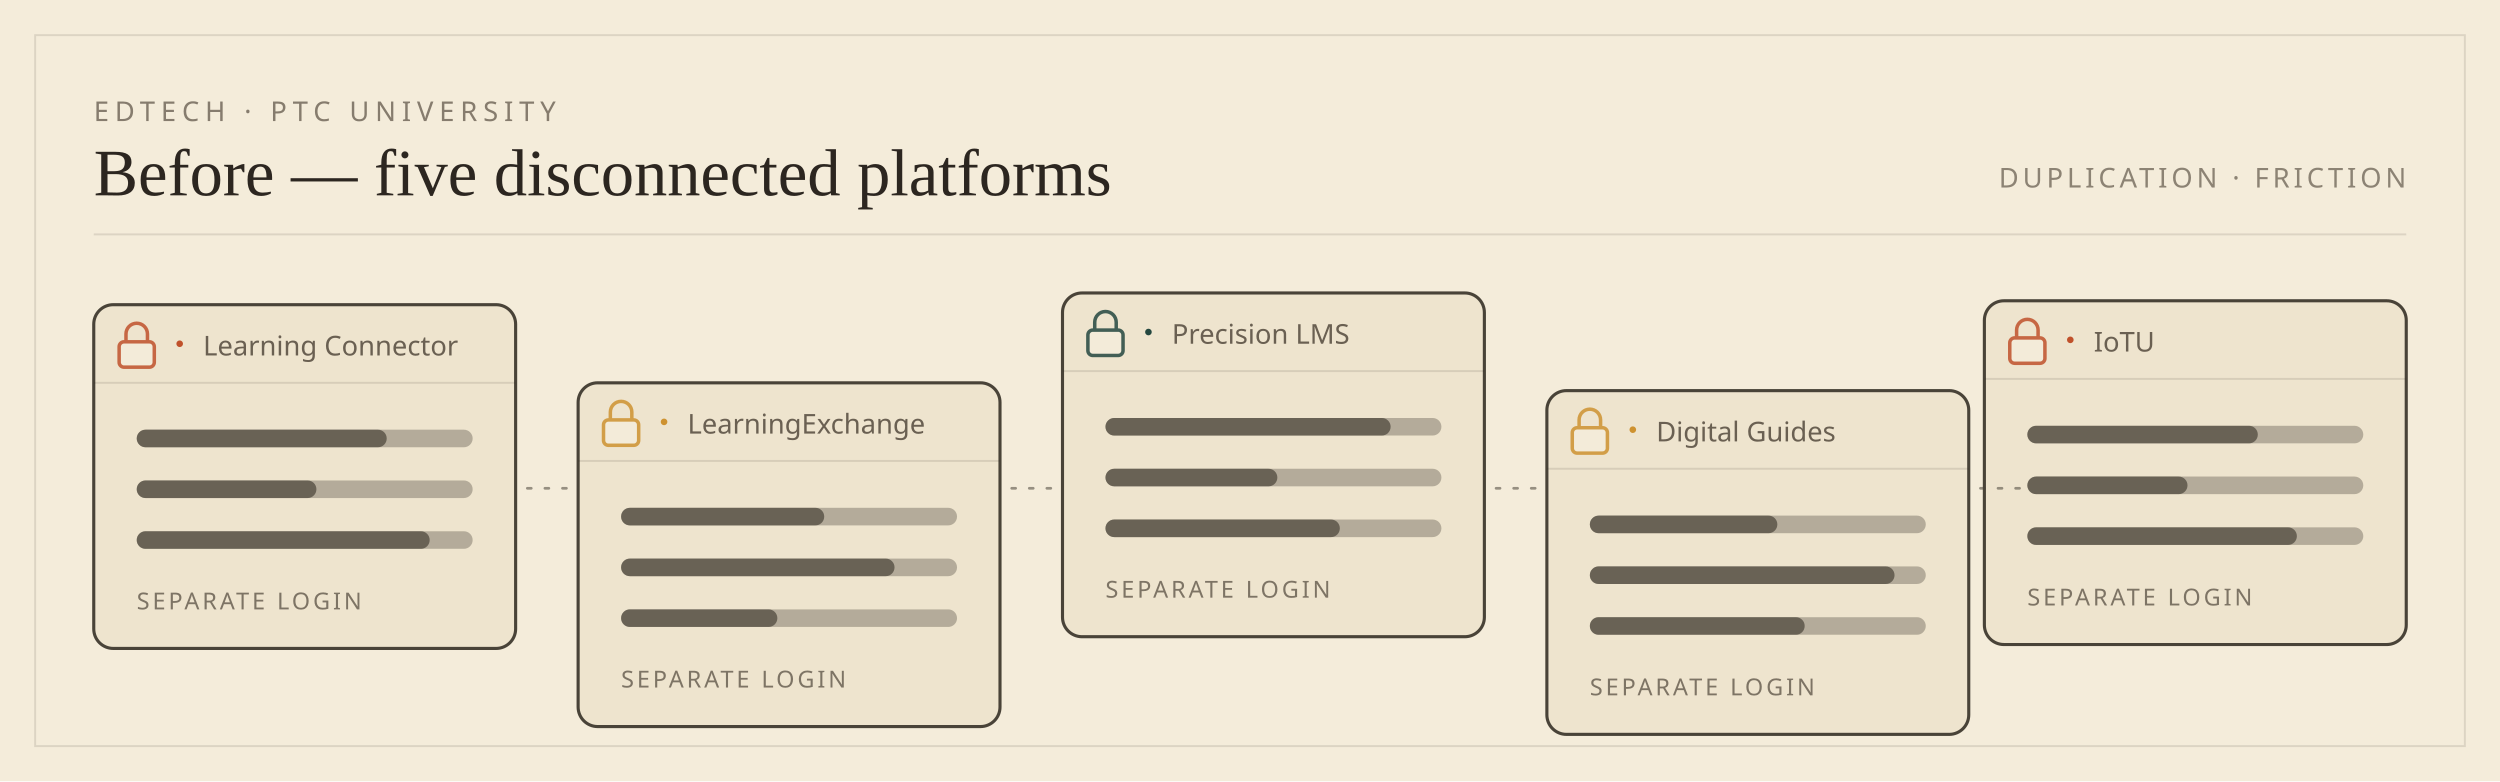
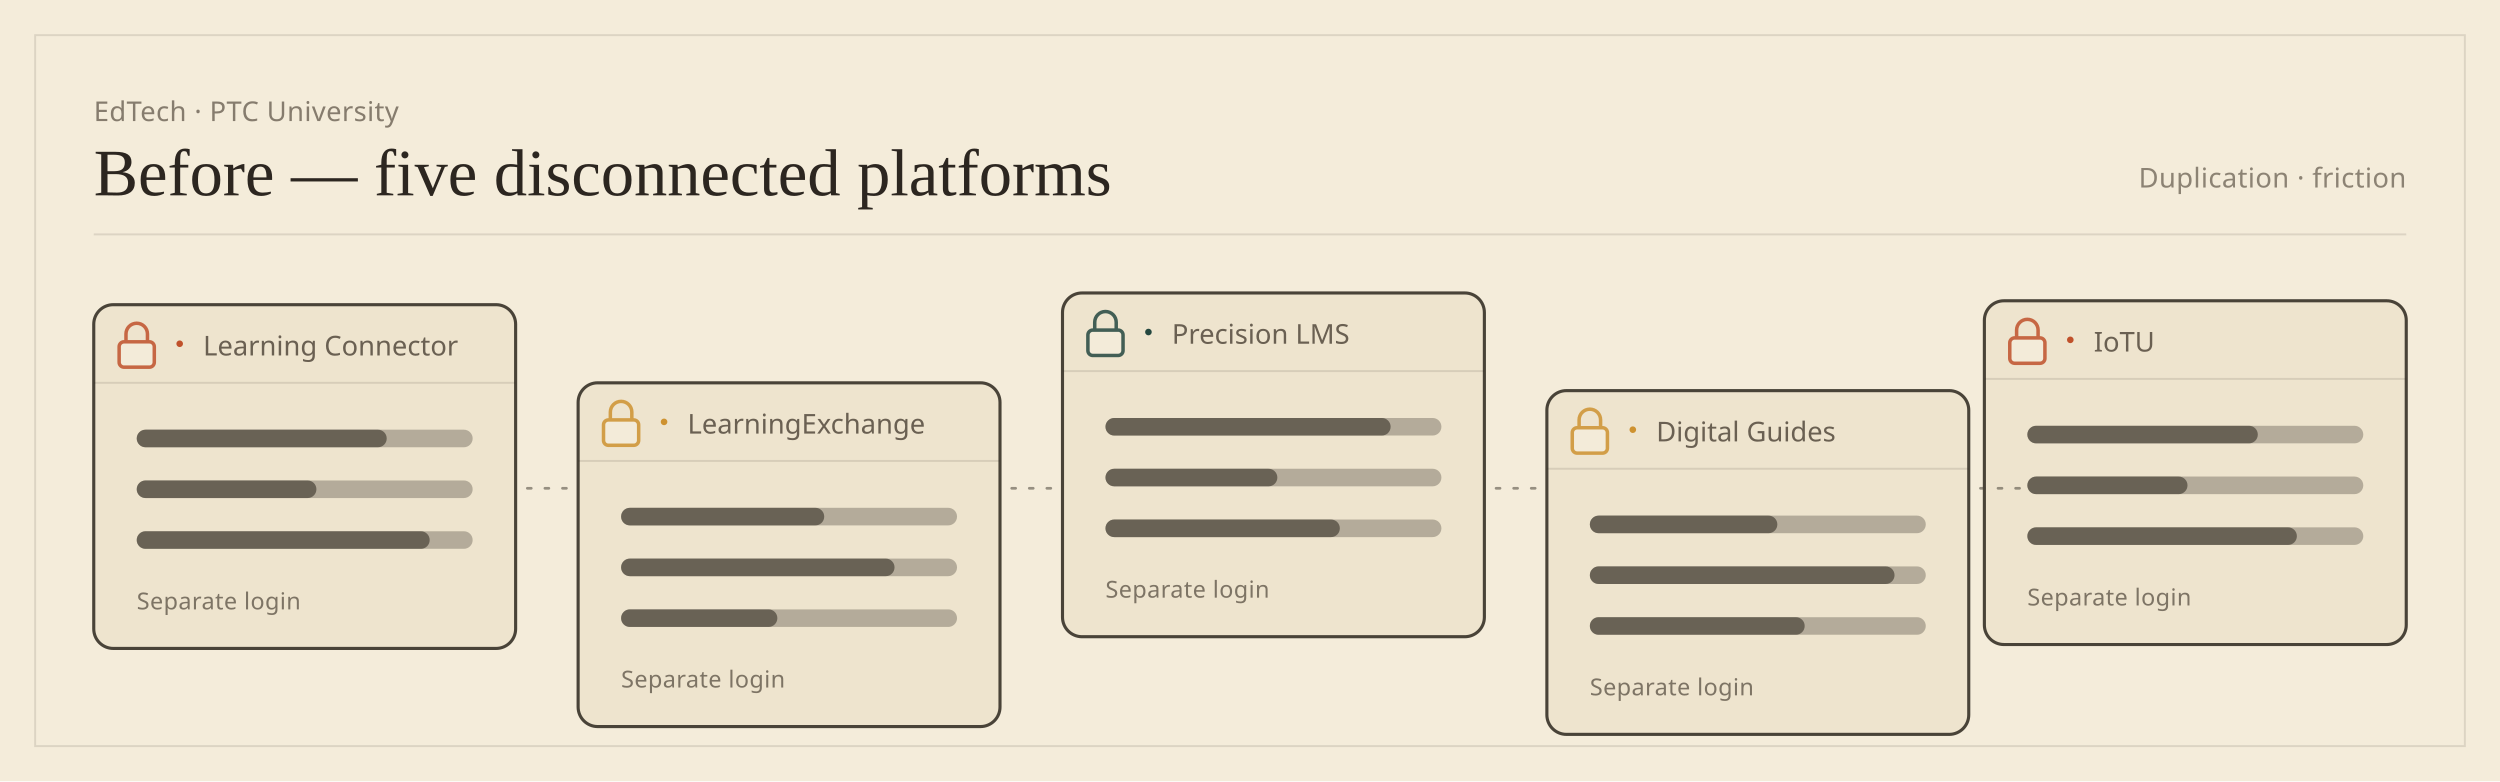
<svg xmlns="http://www.w3.org/2000/svg" viewBox="0 0 1280 400" preserveAspectRatio="xMidYMid meet" role="img" aria-labelledby="t d">
  <defs>
    <style>
      .hd{font-family:Georgia,'Times New Roman',serif;fill:#2C2620;}
      .lb{font-family:ui-sans-serif,system-ui,sans-serif;fill:#6A6052;}
      .em{font-family:ui-sans-serif,system-ui,sans-serif;fill:#C0512B;}
    </style>
  </defs>
  <rect x="0" y="0" width="1280" height="400" fill="#F4ECDA" />
  <rect x="18" y="18" width="1244" height="364" fill="none" stroke="rgba(44,38,32,0.12)" stroke-width="1" />
-   <text x="48" y="62" class="lb" font-size="14" letter-spacing="3" opacity="0.8">EDTECH · PTC UNIVERSITY</text>
+   <text x="48" y="62" class="lb" font-size="14" letter-spacing="0.2" opacity="0.8">EdTech · PTC University</text>
  <text x="48" y="100" class="hd" font-size="34">Before — five disconnected platforms</text>
-   <text x="1232" y="96" text-anchor="end" class="lb" font-size="14" letter-spacing="2" opacity="0.75">DUPLICATION · FRICTION</text>
+   <text x="1232" y="96" text-anchor="end" class="lb" font-size="14" letter-spacing="0.2" opacity="0.75">Duplication · friction</text>
  <line x1="48" y1="120" x2="1232" y2="120" stroke="rgba(44,38,32,0.12)" stroke-width="1" />
  <g transform="translate(48,156)">
    <rect x="0" y="0" width="216" height="176" rx="10" fill="#EEE4CE" stroke="#494338" stroke-width="1.6" />
    <line x1="0" y1="40" x2="216" y2="40" stroke="rgba(44,38,32,0.12)" stroke-width="1" />
    <g transform="translate(22,20)" stroke="#C0512B" stroke-width="1.8" fill="none" opacity="0.85">
      <rect x="-9" y="-1" width="18" height="13" rx="2.5" fill="#F4ECDA" />
      <path d="M -5.5 -1 V -5 a 5.5 5.5 0 0 1 11 0 V -1" />
    </g>
    <circle cx="44" cy="20" r="1.7" fill="#C0512B" />
    <text x="56" y="26" class="lb" font-size="14" fill="#2C2620">Learning Connector</text>
    <rect x="22" y="64" width="172" height="9" rx="4.5" fill="#494338" opacity="0.35" />
    <rect x="22" y="64" width="128" height="9" rx="4.5" fill="#494338" opacity="0.7" />
    <rect x="22" y="90" width="172" height="9" rx="4.5" fill="#494338" opacity="0.35" />
    <rect x="22" y="90" width="92" height="9" rx="4.5" fill="#494338" opacity="0.7" />
    <rect x="22" y="116" width="172" height="9" rx="4.5" fill="#494338" opacity="0.35" />
    <rect x="22" y="116" width="150" height="9" rx="4.5" fill="#494338" opacity="0.7" />
-     <text x="22" y="156" class="lb" font-size="12" letter-spacing="1.5" opacity="0.85">SEPARATE LOGIN</text>
+     <text x="22" y="156" class="lb" font-size="12" letter-spacing="0.2" opacity="0.85">Separate login</text>
  </g>
  <g transform="translate(296,196)">
    <rect x="0" y="0" width="216" height="176" rx="10" fill="#EEE4CE" stroke="#494338" stroke-width="1.6" />
    <line x1="0" y1="40" x2="216" y2="40" stroke="rgba(44,38,32,0.12)" stroke-width="1" />
    <g transform="translate(22,20)" stroke="#CE9230" stroke-width="1.8" fill="none" opacity="0.85">
      <rect x="-9" y="-1" width="18" height="13" rx="2.5" fill="#F4ECDA" />
      <path d="M -5.5 -1 V -5 a 5.5 5.5 0 0 1 11 0 V -1" />
    </g>
    <circle cx="44" cy="20" r="1.7" fill="#CE9230" />
    <text x="56" y="26" class="lb" font-size="14" fill="#2C2620">LearningExchange</text>
    <rect x="22" y="64" width="172" height="9" rx="4.5" fill="#494338" opacity="0.35" />
    <rect x="22" y="64" width="104" height="9" rx="4.5" fill="#494338" opacity="0.7" />
    <rect x="22" y="90" width="172" height="9" rx="4.5" fill="#494338" opacity="0.35" />
    <rect x="22" y="90" width="140" height="9" rx="4.5" fill="#494338" opacity="0.7" />
    <rect x="22" y="116" width="172" height="9" rx="4.5" fill="#494338" opacity="0.35" />
    <rect x="22" y="116" width="80" height="9" rx="4.5" fill="#494338" opacity="0.7" />
-     <text x="22" y="156" class="lb" font-size="12" letter-spacing="1.5" opacity="0.85">SEPARATE LOGIN</text>
+     <text x="22" y="156" class="lb" font-size="12" letter-spacing="0.2" opacity="0.85">Separate login</text>
  </g>
  <g transform="translate(544,150)">
    <rect x="0" y="0" width="216" height="176" rx="10" fill="#EEE4CE" stroke="#494338" stroke-width="1.6" />
    <line x1="0" y1="40" x2="216" y2="40" stroke="rgba(44,38,32,0.12)" stroke-width="1" />
    <g transform="translate(22,20)" stroke="#24473F" stroke-width="1.8" fill="none" opacity="0.85">
      <rect x="-9" y="-1" width="18" height="13" rx="2.5" fill="#F4ECDA" />
      <path d="M -5.5 -1 V -5 a 5.5 5.5 0 0 1 11 0 V -1" />
    </g>
    <circle cx="44" cy="20" r="1.7" fill="#24473F" />
    <text x="56" y="26" class="lb" font-size="14" fill="#2C2620">Precision LMS</text>
    <rect x="22" y="64" width="172" height="9" rx="4.5" fill="#494338" opacity="0.35" />
    <rect x="22" y="64" width="146" height="9" rx="4.5" fill="#494338" opacity="0.7" />
    <rect x="22" y="90" width="172" height="9" rx="4.5" fill="#494338" opacity="0.35" />
    <rect x="22" y="90" width="88" height="9" rx="4.5" fill="#494338" opacity="0.7" />
    <rect x="22" y="116" width="172" height="9" rx="4.5" fill="#494338" opacity="0.35" />
    <rect x="22" y="116" width="120" height="9" rx="4.5" fill="#494338" opacity="0.7" />
-     <text x="22" y="156" class="lb" font-size="12" letter-spacing="1.5" opacity="0.85">SEPARATE LOGIN</text>
+     <text x="22" y="156" class="lb" font-size="12" letter-spacing="0.2" opacity="0.85">Separate login</text>
  </g>
  <g transform="translate(792,200)">
    <rect x="0" y="0" width="216" height="176" rx="10" fill="#EEE4CE" stroke="#494338" stroke-width="1.6" />
    <line x1="0" y1="40" x2="216" y2="40" stroke="rgba(44,38,32,0.12)" stroke-width="1" />
    <g transform="translate(22,20)" stroke="#CE9230" stroke-width="1.8" fill="none" opacity="0.85">
      <rect x="-9" y="-1" width="18" height="13" rx="2.5" fill="#F4ECDA" />
      <path d="M -5.5 -1 V -5 a 5.5 5.5 0 0 1 11 0 V -1" />
    </g>
    <circle cx="44" cy="20" r="1.7" fill="#CE9230" />
    <text x="56" y="26" class="lb" font-size="14" fill="#2C2620">Digital Guides</text>
    <rect x="22" y="64" width="172" height="9" rx="4.5" fill="#494338" opacity="0.35" />
    <rect x="22" y="64" width="96" height="9" rx="4.5" fill="#494338" opacity="0.7" />
    <rect x="22" y="90" width="172" height="9" rx="4.5" fill="#494338" opacity="0.35" />
    <rect x="22" y="90" width="156" height="9" rx="4.5" fill="#494338" opacity="0.7" />
    <rect x="22" y="116" width="172" height="9" rx="4.5" fill="#494338" opacity="0.35" />
    <rect x="22" y="116" width="110" height="9" rx="4.5" fill="#494338" opacity="0.7" />
-     <text x="22" y="156" class="lb" font-size="12" letter-spacing="1.5" opacity="0.85">SEPARATE LOGIN</text>
+     <text x="22" y="156" class="lb" font-size="12" letter-spacing="0.2" opacity="0.85">Separate login</text>
  </g>
  <g transform="translate(1016,154)">
    <rect x="0" y="0" width="216" height="176" rx="10" fill="#EEE4CE" stroke="#494338" stroke-width="1.6" />
    <line x1="0" y1="40" x2="216" y2="40" stroke="rgba(44,38,32,0.12)" stroke-width="1" />
    <g transform="translate(22,20)" stroke="#C0512B" stroke-width="1.8" fill="none" opacity="0.85">
      <rect x="-9" y="-1" width="18" height="13" rx="2.5" fill="#F4ECDA" />
      <path d="M -5.5 -1 V -5 a 5.5 5.5 0 0 1 11 0 V -1" />
    </g>
    <circle cx="44" cy="20" r="1.7" fill="#C0512B" />
    <text x="56" y="26" class="lb" font-size="14" fill="#2C2620">IoTU</text>
    <rect x="22" y="64" width="172" height="9" rx="4.5" fill="#494338" opacity="0.35" />
    <rect x="22" y="64" width="118" height="9" rx="4.5" fill="#494338" opacity="0.7" />
    <rect x="22" y="90" width="172" height="9" rx="4.5" fill="#494338" opacity="0.35" />
    <rect x="22" y="90" width="82" height="9" rx="4.5" fill="#494338" opacity="0.7" />
    <rect x="22" y="116" width="172" height="9" rx="4.5" fill="#494338" opacity="0.35" />
    <rect x="22" y="116" width="138" height="9" rx="4.5" fill="#494338" opacity="0.7" />
-     <text x="22" y="156" class="lb" font-size="12" letter-spacing="1.5" opacity="0.85">SEPARATE LOGIN</text>
+     <text x="22" y="156" class="lb" font-size="12" letter-spacing="0.2" opacity="0.85">Separate login</text>
  </g>
  <g stroke="#494338" stroke-width="1.4" opacity="0.55" stroke-dasharray="2 7" stroke-linecap="round">
    <line x1="270" y1="250" x2="290" y2="250" />
    <line x1="518" y1="250" x2="538" y2="250" />
    <line x1="766" y1="250" x2="786" y2="250" />
    <line x1="1014" y1="250" x2="1034" y2="250" />
  </g>
</svg>
